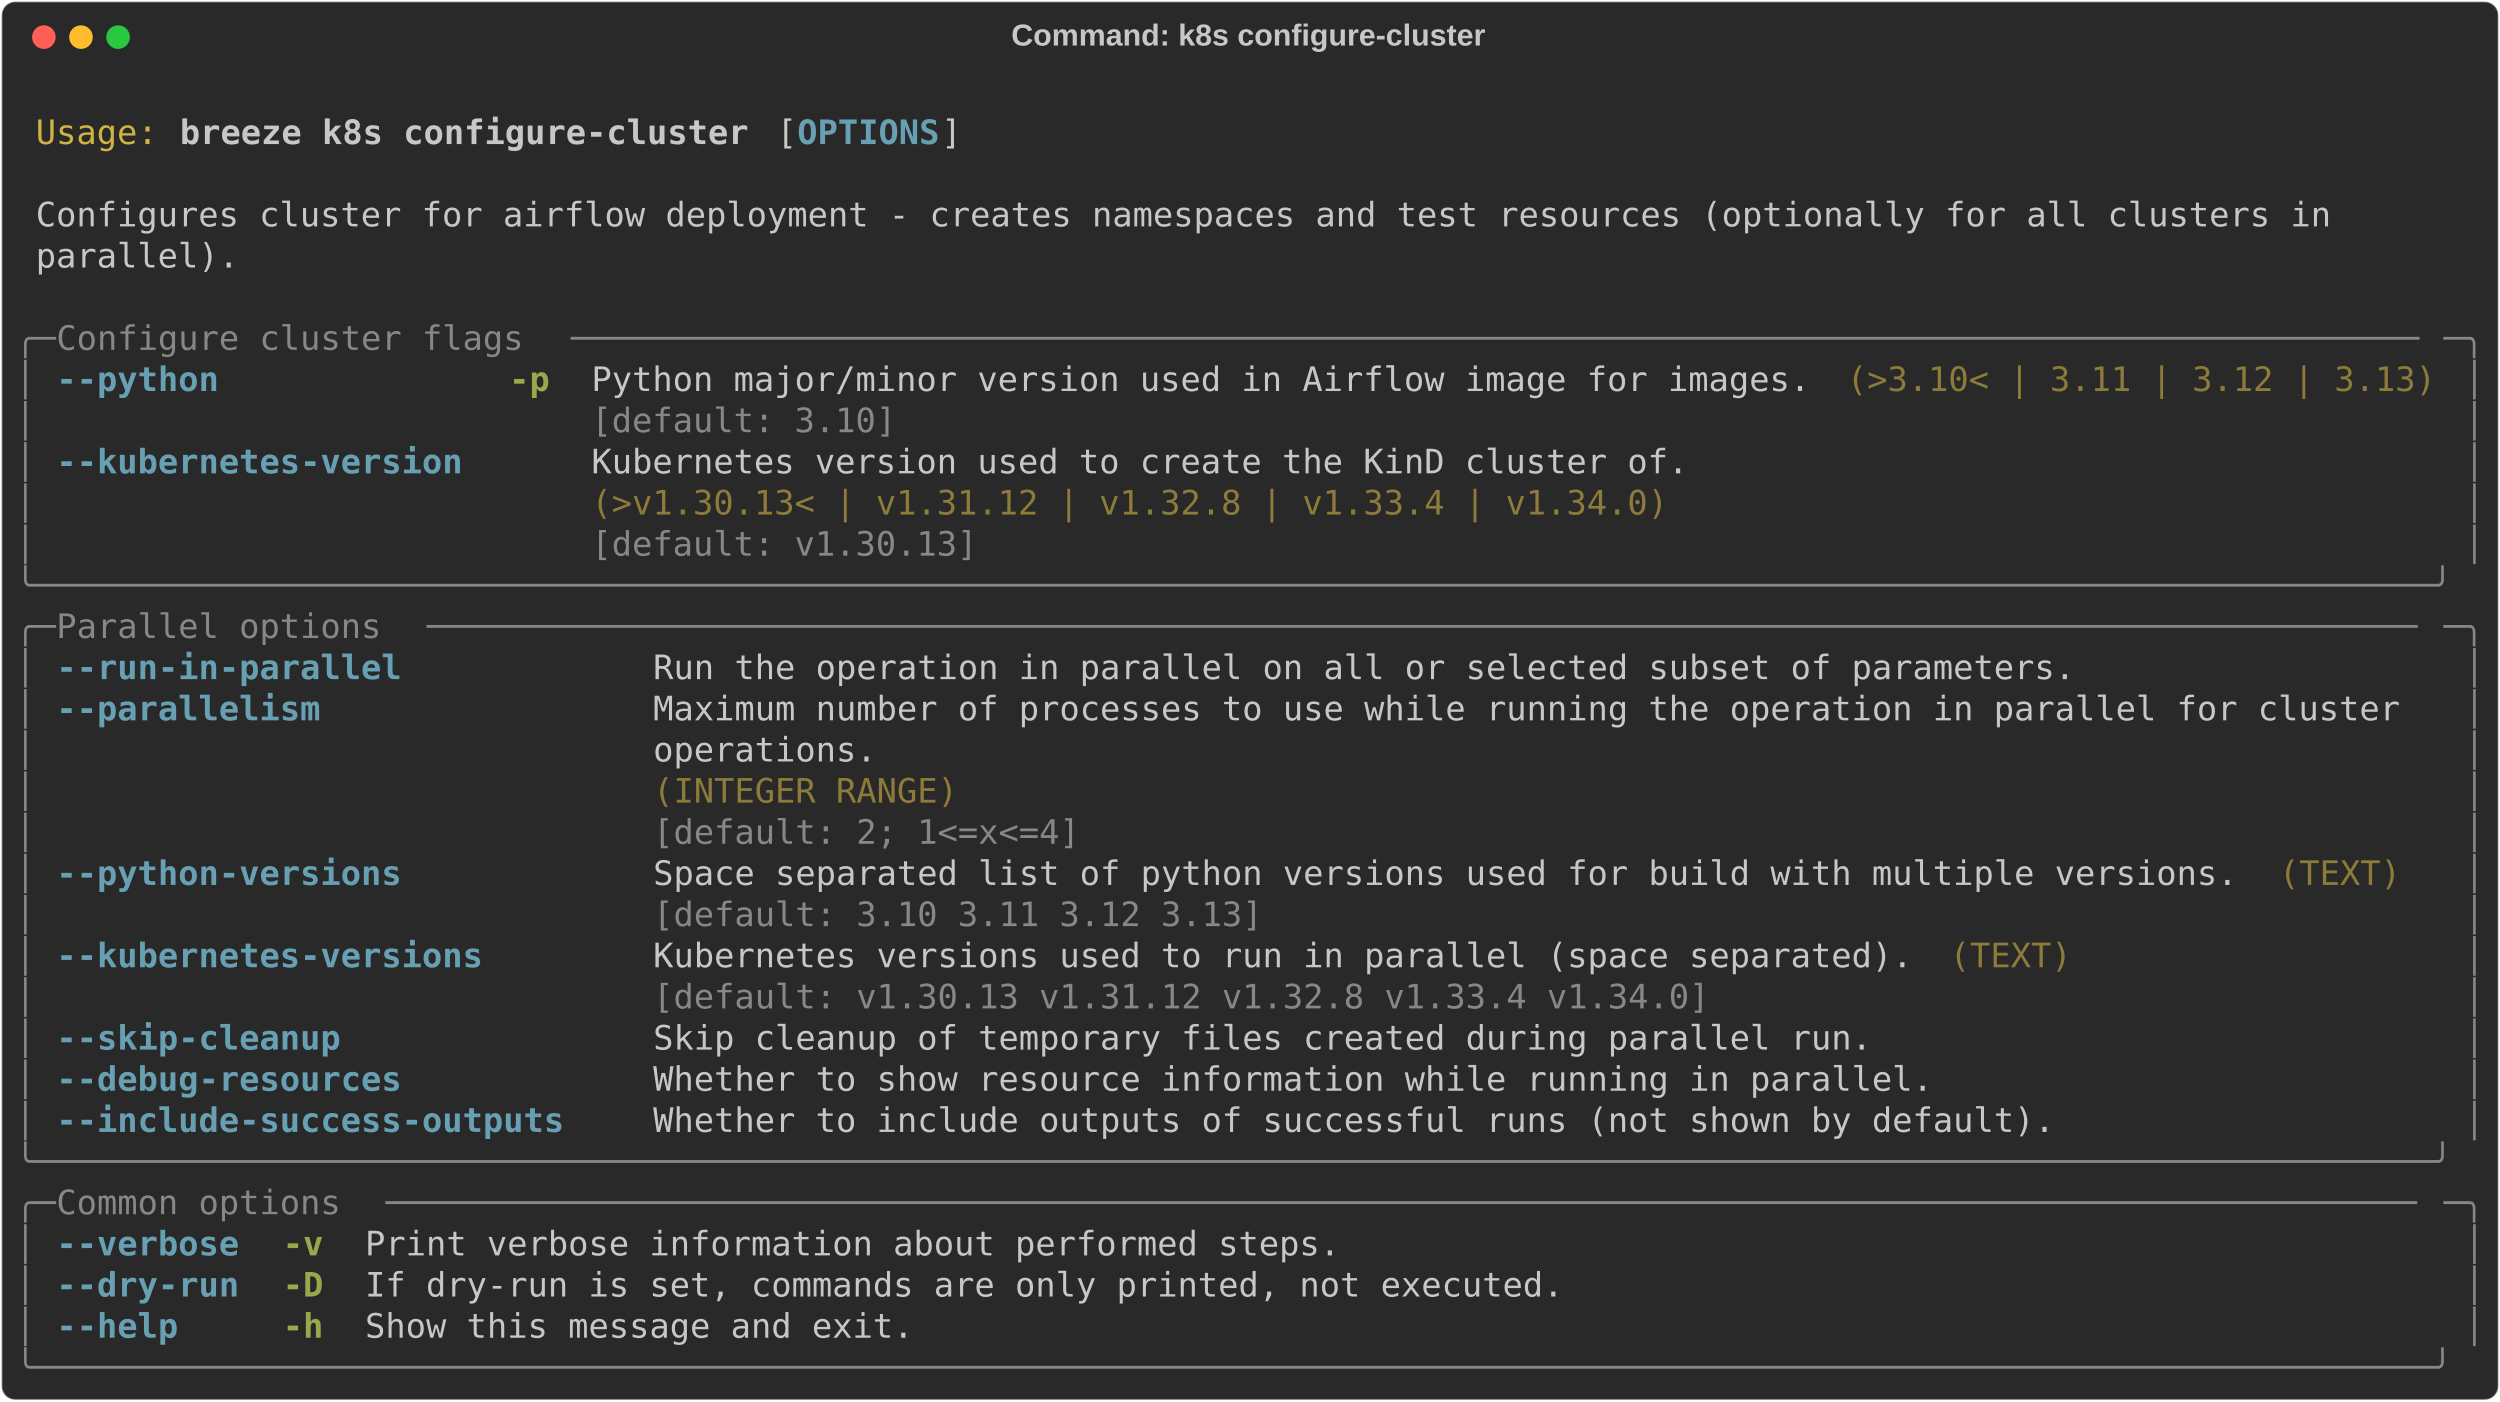
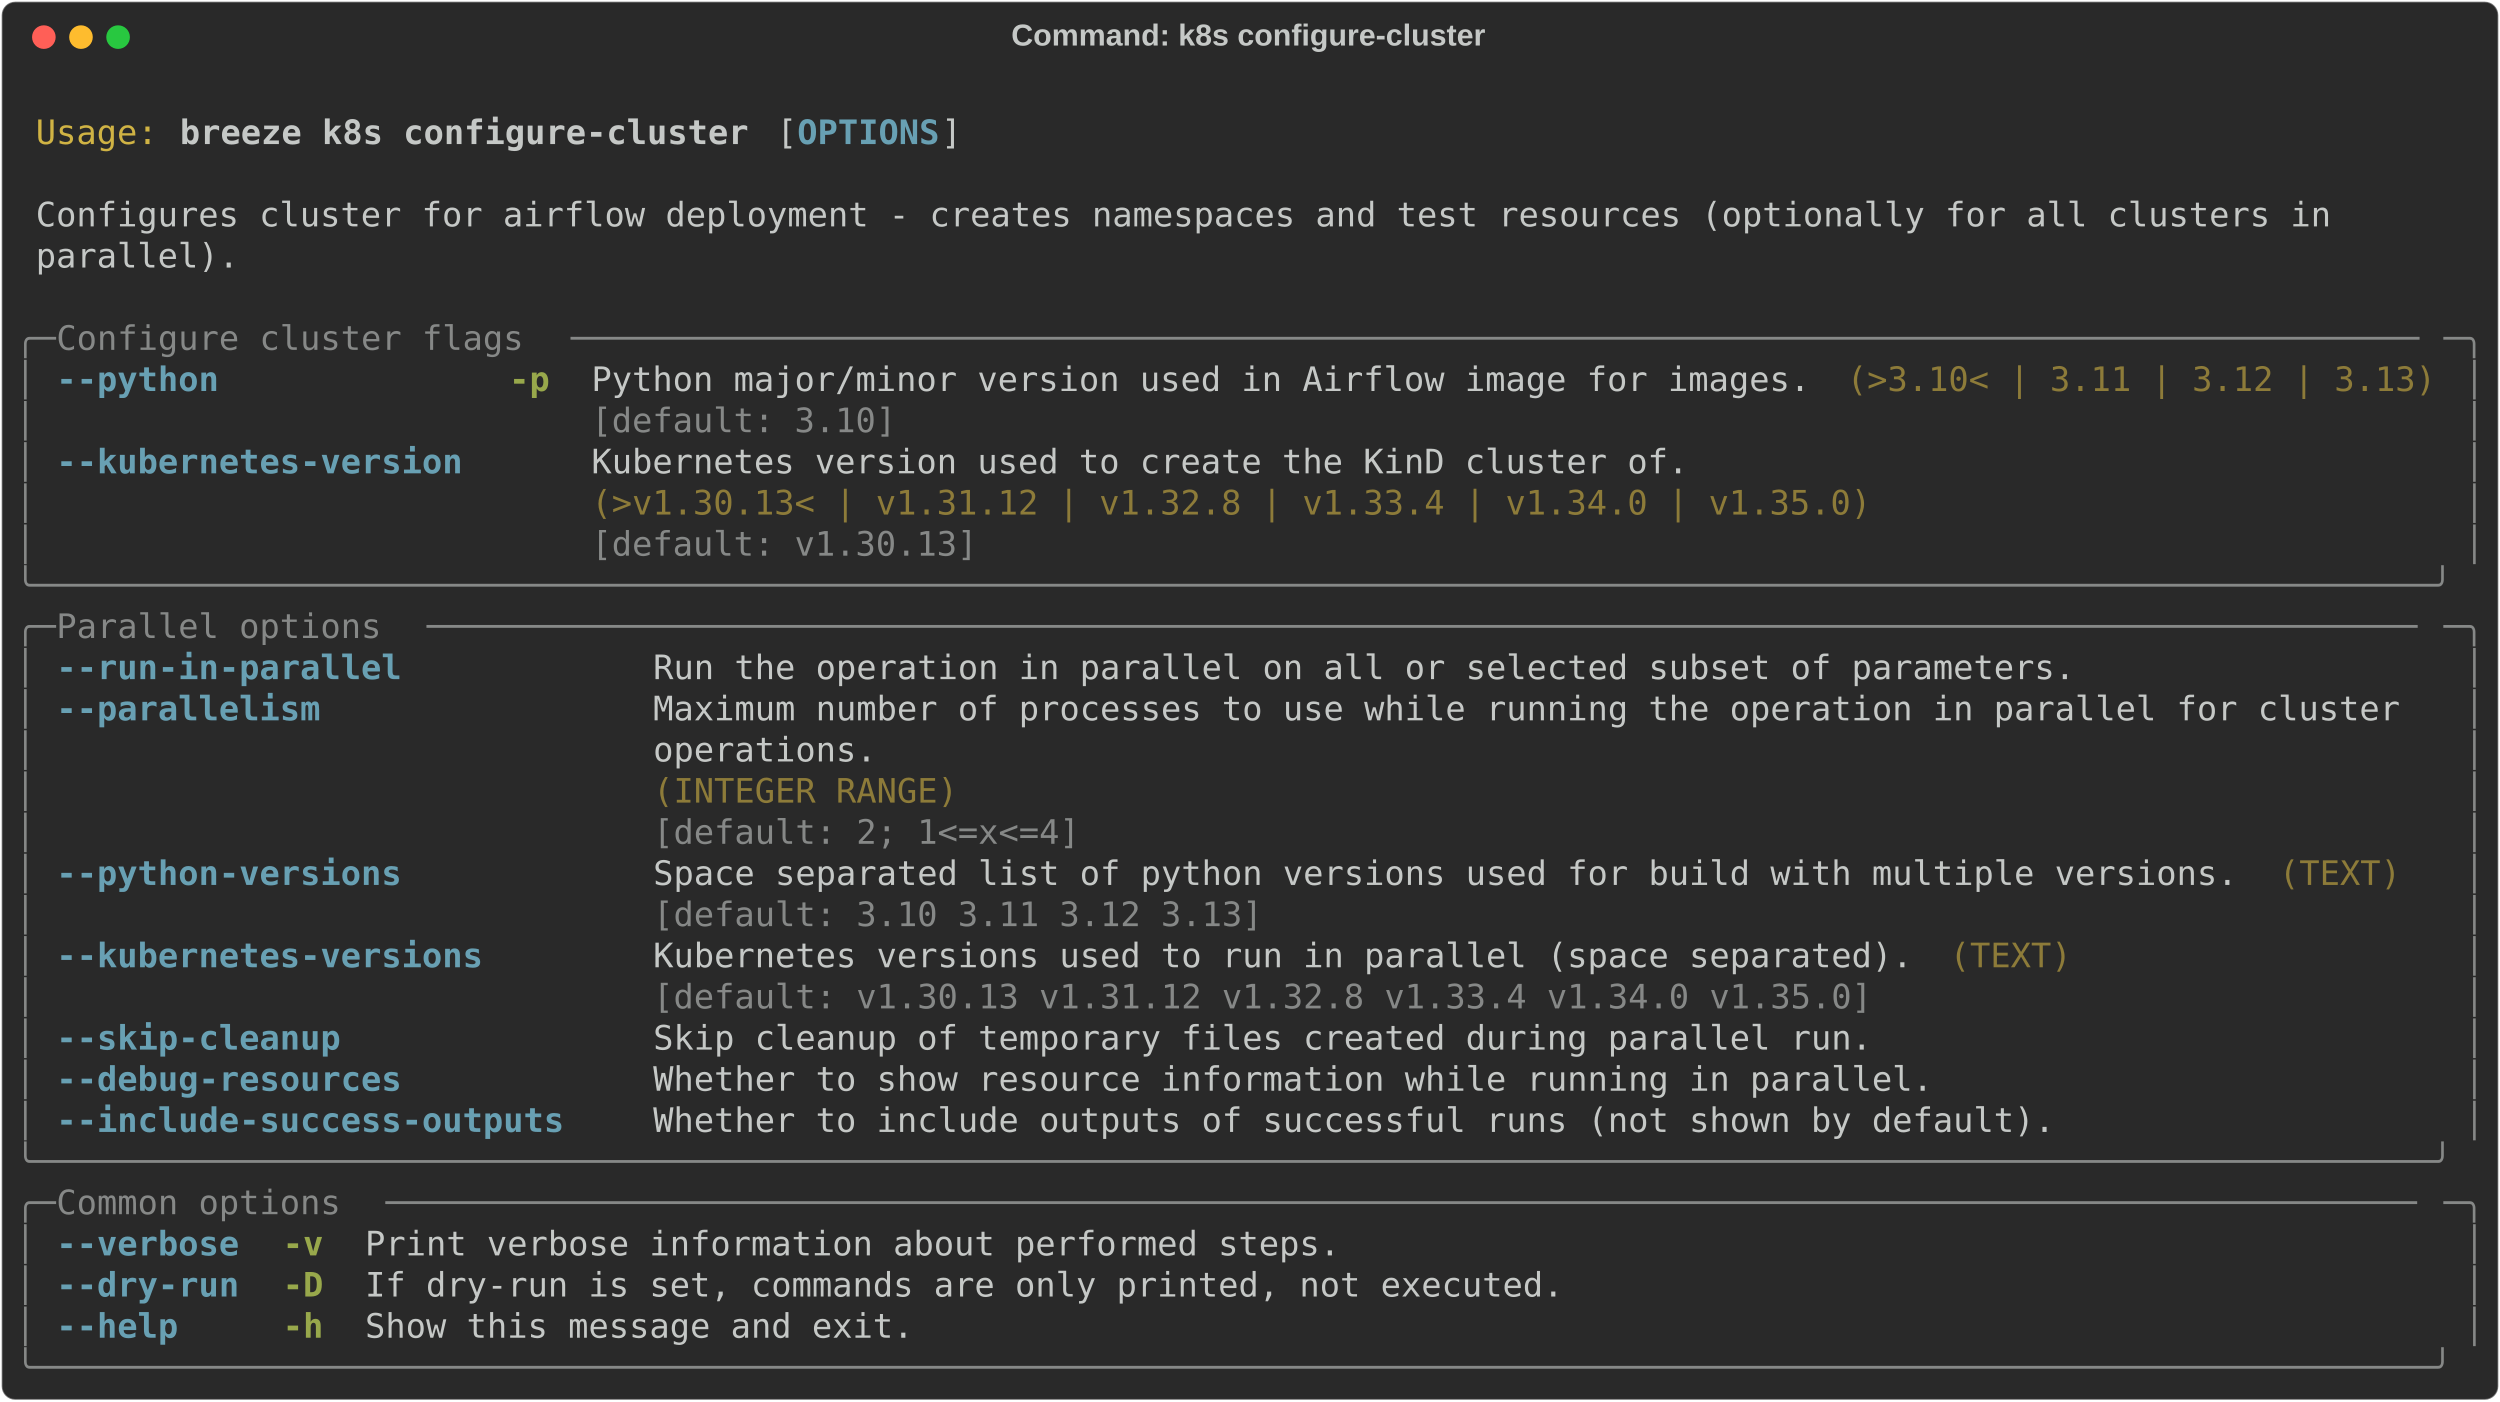
<svg xmlns="http://www.w3.org/2000/svg" class="rich-terminal" viewBox="0 0 1482 830.8">
  <style>

    @font-face {
        font-family: "Fira Code";
        src: local("FiraCode-Regular"),
                url("https://cdnjs.cloudflare.com/ajax/libs/firacode/6.2.0/woff2/FiraCode-Regular.woff2") format("woff2"),
                url("https://cdnjs.cloudflare.com/ajax/libs/firacode/6.2.0/woff/FiraCode-Regular.woff") format("woff");
        font-style: normal;
        font-weight: 400;
    }
    @font-face {
        font-family: "Fira Code";
        src: local("FiraCode-Bold"),
                url("https://cdnjs.cloudflare.com/ajax/libs/firacode/6.2.0/woff2/FiraCode-Bold.woff2") format("woff2"),
                url("https://cdnjs.cloudflare.com/ajax/libs/firacode/6.2.0/woff/FiraCode-Bold.woff") format("woff");
        font-style: bold;
        font-weight: 700;
    }

    .breeze-k8s-configure-cluster-matrix {
        font-family: Fira Code, monospace;
        font-size: 20px;
        line-height: 24.4px;
        font-variant-east-asian: full-width;
    }

    .breeze-k8s-configure-cluster-title {
        font-size: 18px;
        font-weight: bold;
        font-family: arial;
    }

    .breeze-k8s-configure-cluster-r1 { fill: #c5c8c6 }
.breeze-k8s-configure-cluster-r2 { fill: #d0b344 }
.breeze-k8s-configure-cluster-r3 { fill: #c5c8c6;font-weight: bold }
.breeze-k8s-configure-cluster-r4 { fill: #68a0b3;font-weight: bold }
.breeze-k8s-configure-cluster-r5 { fill: #868887 }
.breeze-k8s-configure-cluster-r6 { fill: #98a84b;font-weight: bold }
.breeze-k8s-configure-cluster-r7 { fill: #8d7b39 }
    </style>
  <defs>
    <clipPath id="breeze-k8s-configure-cluster-clip-terminal">
      <rect x="0" y="0" width="1463.0" height="779.8" />
    </clipPath>
    <clipPath id="breeze-k8s-configure-cluster-line-0">
      <rect x="0" y="1.5" width="1464" height="24.65" />
    </clipPath>
    <clipPath id="breeze-k8s-configure-cluster-line-1">
      <rect x="0" y="25.9" width="1464" height="24.65" />
    </clipPath>
    <clipPath id="breeze-k8s-configure-cluster-line-2">
      <rect x="0" y="50.3" width="1464" height="24.65" />
    </clipPath>
    <clipPath id="breeze-k8s-configure-cluster-line-3">
      <rect x="0" y="74.7" width="1464" height="24.65" />
    </clipPath>
    <clipPath id="breeze-k8s-configure-cluster-line-4">
      <rect x="0" y="99.1" width="1464" height="24.65" />
    </clipPath>
    <clipPath id="breeze-k8s-configure-cluster-line-5">
      <rect x="0" y="123.5" width="1464" height="24.65" />
    </clipPath>
    <clipPath id="breeze-k8s-configure-cluster-line-6">
      <rect x="0" y="147.9" width="1464" height="24.65" />
    </clipPath>
    <clipPath id="breeze-k8s-configure-cluster-line-7">
      <rect x="0" y="172.3" width="1464" height="24.65" />
    </clipPath>
    <clipPath id="breeze-k8s-configure-cluster-line-8">
      <rect x="0" y="196.7" width="1464" height="24.65" />
    </clipPath>
    <clipPath id="breeze-k8s-configure-cluster-line-9">
      <rect x="0" y="221.1" width="1464" height="24.65" />
    </clipPath>
    <clipPath id="breeze-k8s-configure-cluster-line-10">
      <rect x="0" y="245.5" width="1464" height="24.65" />
    </clipPath>
    <clipPath id="breeze-k8s-configure-cluster-line-11">
      <rect x="0" y="269.9" width="1464" height="24.65" />
    </clipPath>
    <clipPath id="breeze-k8s-configure-cluster-line-12">
      <rect x="0" y="294.3" width="1464" height="24.65" />
    </clipPath>
    <clipPath id="breeze-k8s-configure-cluster-line-13">
      <rect x="0" y="318.7" width="1464" height="24.65" />
    </clipPath>
    <clipPath id="breeze-k8s-configure-cluster-line-14">
      <rect x="0" y="343.1" width="1464" height="24.65" />
    </clipPath>
    <clipPath id="breeze-k8s-configure-cluster-line-15">
      <rect x="0" y="367.5" width="1464" height="24.65" />
    </clipPath>
    <clipPath id="breeze-k8s-configure-cluster-line-16">
      <rect x="0" y="391.9" width="1464" height="24.65" />
    </clipPath>
    <clipPath id="breeze-k8s-configure-cluster-line-17">
      <rect x="0" y="416.3" width="1464" height="24.65" />
    </clipPath>
    <clipPath id="breeze-k8s-configure-cluster-line-18">
      <rect x="0" y="440.7" width="1464" height="24.65" />
    </clipPath>
    <clipPath id="breeze-k8s-configure-cluster-line-19">
      <rect x="0" y="465.1" width="1464" height="24.65" />
    </clipPath>
    <clipPath id="breeze-k8s-configure-cluster-line-20">
      <rect x="0" y="489.5" width="1464" height="24.65" />
    </clipPath>
    <clipPath id="breeze-k8s-configure-cluster-line-21">
      <rect x="0" y="513.9" width="1464" height="24.65" />
    </clipPath>
    <clipPath id="breeze-k8s-configure-cluster-line-22">
      <rect x="0" y="538.3" width="1464" height="24.65" />
    </clipPath>
    <clipPath id="breeze-k8s-configure-cluster-line-23">
      <rect x="0" y="562.7" width="1464" height="24.65" />
    </clipPath>
    <clipPath id="breeze-k8s-configure-cluster-line-24">
      <rect x="0" y="587.1" width="1464" height="24.65" />
    </clipPath>
    <clipPath id="breeze-k8s-configure-cluster-line-25">
      <rect x="0" y="611.5" width="1464" height="24.65" />
    </clipPath>
    <clipPath id="breeze-k8s-configure-cluster-line-26">
      <rect x="0" y="635.9" width="1464" height="24.65" />
    </clipPath>
    <clipPath id="breeze-k8s-configure-cluster-line-27">
      <rect x="0" y="660.3" width="1464" height="24.65" />
    </clipPath>
    <clipPath id="breeze-k8s-configure-cluster-line-28">
      <rect x="0" y="684.7" width="1464" height="24.65" />
    </clipPath>
    <clipPath id="breeze-k8s-configure-cluster-line-29">
      <rect x="0" y="709.1" width="1464" height="24.65" />
    </clipPath>
    <clipPath id="breeze-k8s-configure-cluster-line-30">
      <rect x="0" y="733.5" width="1464" height="24.65" />
    </clipPath>
  </defs>
  <rect fill="#292929" stroke="rgba(255,255,255,0.35)" stroke-width="1" x="1" y="1" width="1480" height="828.8" rx="8" />
  <text class="breeze-k8s-configure-cluster-title" fill="#c5c8c6" text-anchor="middle" x="740" y="27">Command: k8s configure-cluster</text>
  <g transform="translate(26,22)">
    <circle cx="0" cy="0" r="7" fill="#ff5f57" />
    <circle cx="22" cy="0" r="7" fill="#febc2e" />
    <circle cx="44" cy="0" r="7" fill="#28c840" />
  </g>
  <g transform="translate(9, 41)" clip-path="url(#breeze-k8s-configure-cluster-clip-terminal)">
    <g class="breeze-k8s-configure-cluster-matrix">
      <text class="breeze-k8s-configure-cluster-r1" x="1464" y="20" textLength="12.2" clip-path="url(#breeze-k8s-configure-cluster-line-0)">
</text>
      <text class="breeze-k8s-configure-cluster-r2" x="12.2" y="44.4" textLength="73.2" clip-path="url(#breeze-k8s-configure-cluster-line-1)">Usage:</text>
      <text class="breeze-k8s-configure-cluster-r3" x="97.6" y="44.4" textLength="341.6" clip-path="url(#breeze-k8s-configure-cluster-line-1)">breeze k8s configure-cluster</text>
      <text class="breeze-k8s-configure-cluster-r1" x="451.4" y="44.4" textLength="12.2" clip-path="url(#breeze-k8s-configure-cluster-line-1)">[</text>
      <text class="breeze-k8s-configure-cluster-r4" x="463.6" y="44.4" textLength="85.4" clip-path="url(#breeze-k8s-configure-cluster-line-1)">OPTIONS</text>
      <text class="breeze-k8s-configure-cluster-r1" x="549" y="44.4" textLength="12.2" clip-path="url(#breeze-k8s-configure-cluster-line-1)">]</text>
      <text class="breeze-k8s-configure-cluster-r1" x="1464" y="44.4" textLength="12.2" clip-path="url(#breeze-k8s-configure-cluster-line-1)">
</text>
      <text class="breeze-k8s-configure-cluster-r1" x="1464" y="68.8" textLength="12.2" clip-path="url(#breeze-k8s-configure-cluster-line-2)">
</text>
      <text class="breeze-k8s-configure-cluster-r1" x="12.2" y="93.2" textLength="1390.8" clip-path="url(#breeze-k8s-configure-cluster-line-3)">Configures cluster for airflow deployment - creates namespaces and test resources (optionally for all clusters in </text>
      <text class="breeze-k8s-configure-cluster-r1" x="1464" y="93.2" textLength="12.2" clip-path="url(#breeze-k8s-configure-cluster-line-3)">
</text>
      <text class="breeze-k8s-configure-cluster-r1" x="12.2" y="117.6" textLength="122" clip-path="url(#breeze-k8s-configure-cluster-line-4)">parallel).</text>
      <text class="breeze-k8s-configure-cluster-r1" x="1464" y="117.6" textLength="12.2" clip-path="url(#breeze-k8s-configure-cluster-line-4)">
</text>
      <text class="breeze-k8s-configure-cluster-r1" x="1464" y="142" textLength="12.2" clip-path="url(#breeze-k8s-configure-cluster-line-5)">
</text>
      <text class="breeze-k8s-configure-cluster-r5" x="0" y="166.4" textLength="24.4" clip-path="url(#breeze-k8s-configure-cluster-line-6)">╭─</text>
      <text class="breeze-k8s-configure-cluster-r5" x="24.4" y="166.4" textLength="305" clip-path="url(#breeze-k8s-configure-cluster-line-6)"> Configure cluster flags </text>
      <text class="breeze-k8s-configure-cluster-r5" x="329.4" y="166.4" textLength="1110.2" clip-path="url(#breeze-k8s-configure-cluster-line-6)">───────────────────────────────────────────────────────────────────────────────────────────</text>
      <text class="breeze-k8s-configure-cluster-r5" x="1439.6" y="166.4" textLength="24.4" clip-path="url(#breeze-k8s-configure-cluster-line-6)">─╮</text>
      <text class="breeze-k8s-configure-cluster-r1" x="1464" y="166.4" textLength="12.2" clip-path="url(#breeze-k8s-configure-cluster-line-6)">
</text>
      <text class="breeze-k8s-configure-cluster-r5" x="0" y="190.8" textLength="12.2" clip-path="url(#breeze-k8s-configure-cluster-line-7)">│</text>
      <text class="breeze-k8s-configure-cluster-r4" x="24.4" y="190.8" textLength="97.6" clip-path="url(#breeze-k8s-configure-cluster-line-7)">--python</text>
      <text class="breeze-k8s-configure-cluster-r6" x="292.8" y="190.8" textLength="24.4" clip-path="url(#breeze-k8s-configure-cluster-line-7)">-p</text>
      <text class="breeze-k8s-configure-cluster-r1" x="341.6" y="190.8" textLength="732" clip-path="url(#breeze-k8s-configure-cluster-line-7)">Python major/minor version used in Airflow image for images.</text>
      <text class="breeze-k8s-configure-cluster-r7" x="1085.8" y="190.8" textLength="353.8" clip-path="url(#breeze-k8s-configure-cluster-line-7)">(&gt;3.10&lt; | 3.11 | 3.12 | 3.13)</text>
      <text class="breeze-k8s-configure-cluster-r5" x="1451.8" y="190.8" textLength="12.2" clip-path="url(#breeze-k8s-configure-cluster-line-7)">│</text>
      <text class="breeze-k8s-configure-cluster-r1" x="1464" y="190.8" textLength="12.2" clip-path="url(#breeze-k8s-configure-cluster-line-7)">
</text>
      <text class="breeze-k8s-configure-cluster-r5" x="0" y="215.2" textLength="12.2" clip-path="url(#breeze-k8s-configure-cluster-line-8)">│</text>
      <text class="breeze-k8s-configure-cluster-r5" x="341.6" y="215.2" textLength="732" clip-path="url(#breeze-k8s-configure-cluster-line-8)">[default: 3.10]                                             </text>
      <text class="breeze-k8s-configure-cluster-r5" x="1451.8" y="215.2" textLength="12.2" clip-path="url(#breeze-k8s-configure-cluster-line-8)">│</text>
      <text class="breeze-k8s-configure-cluster-r1" x="1464" y="215.2" textLength="12.2" clip-path="url(#breeze-k8s-configure-cluster-line-8)">
</text>
      <text class="breeze-k8s-configure-cluster-r5" x="0" y="239.6" textLength="12.2" clip-path="url(#breeze-k8s-configure-cluster-line-9)">│</text>
      <text class="breeze-k8s-configure-cluster-r4" x="24.4" y="239.6" textLength="244" clip-path="url(#breeze-k8s-configure-cluster-line-9)">--kubernetes-version</text>
-       <text class="breeze-k8s-configure-cluster-r1" x="341.6" y="239.6" textLength="658.8" clip-path="url(#breeze-k8s-configure-cluster-line-9)">Kubernetes version used to create the KinD cluster of.</text>
+       <text class="breeze-k8s-configure-cluster-r1" x="341.6" y="239.6" textLength="768.6" clip-path="url(#breeze-k8s-configure-cluster-line-9)">Kubernetes version used to create the KinD cluster of.         </text>
      <text class="breeze-k8s-configure-cluster-r5" x="1451.8" y="239.6" textLength="12.2" clip-path="url(#breeze-k8s-configure-cluster-line-9)">│</text>
      <text class="breeze-k8s-configure-cluster-r1" x="1464" y="239.6" textLength="12.2" clip-path="url(#breeze-k8s-configure-cluster-line-9)">
</text>
      <text class="breeze-k8s-configure-cluster-r5" x="0" y="264" textLength="12.2" clip-path="url(#breeze-k8s-configure-cluster-line-10)">│</text>
-       <text class="breeze-k8s-configure-cluster-r7" x="341.6" y="264" textLength="658.8" clip-path="url(#breeze-k8s-configure-cluster-line-10)">(&gt;v1.30.13&lt; | v1.31.12 | v1.32.8 | v1.33.4 | v1.34.0) </text>
+       <text class="breeze-k8s-configure-cluster-r7" x="341.6" y="264" textLength="768.6" clip-path="url(#breeze-k8s-configure-cluster-line-10)">(&gt;v1.30.13&lt; | v1.31.12 | v1.32.8 | v1.33.4 | v1.34.0 | v1.35.0)</text>
      <text class="breeze-k8s-configure-cluster-r5" x="1451.8" y="264" textLength="12.2" clip-path="url(#breeze-k8s-configure-cluster-line-10)">│</text>
      <text class="breeze-k8s-configure-cluster-r1" x="1464" y="264" textLength="12.2" clip-path="url(#breeze-k8s-configure-cluster-line-10)">
</text>
      <text class="breeze-k8s-configure-cluster-r5" x="0" y="288.4" textLength="12.2" clip-path="url(#breeze-k8s-configure-cluster-line-11)">│</text>
-       <text class="breeze-k8s-configure-cluster-r5" x="341.6" y="288.4" textLength="658.8" clip-path="url(#breeze-k8s-configure-cluster-line-11)">[default: v1.30.13]                                   </text>
+       <text class="breeze-k8s-configure-cluster-r5" x="341.6" y="288.4" textLength="768.6" clip-path="url(#breeze-k8s-configure-cluster-line-11)">[default: v1.30.13]                                            </text>
      <text class="breeze-k8s-configure-cluster-r5" x="1451.8" y="288.4" textLength="12.2" clip-path="url(#breeze-k8s-configure-cluster-line-11)">│</text>
      <text class="breeze-k8s-configure-cluster-r1" x="1464" y="288.4" textLength="12.2" clip-path="url(#breeze-k8s-configure-cluster-line-11)">
</text>
      <text class="breeze-k8s-configure-cluster-r5" x="0" y="312.8" textLength="1464" clip-path="url(#breeze-k8s-configure-cluster-line-12)">╰──────────────────────────────────────────────────────────────────────────────────────────────────────────────────────╯</text>
      <text class="breeze-k8s-configure-cluster-r1" x="1464" y="312.8" textLength="12.2" clip-path="url(#breeze-k8s-configure-cluster-line-12)">
</text>
      <text class="breeze-k8s-configure-cluster-r5" x="0" y="337.2" textLength="24.4" clip-path="url(#breeze-k8s-configure-cluster-line-13)">╭─</text>
      <text class="breeze-k8s-configure-cluster-r5" x="24.4" y="337.2" textLength="219.6" clip-path="url(#breeze-k8s-configure-cluster-line-13)"> Parallel options </text>
      <text class="breeze-k8s-configure-cluster-r5" x="244" y="337.2" textLength="1195.6" clip-path="url(#breeze-k8s-configure-cluster-line-13)">──────────────────────────────────────────────────────────────────────────────────────────────────</text>
      <text class="breeze-k8s-configure-cluster-r5" x="1439.6" y="337.2" textLength="24.4" clip-path="url(#breeze-k8s-configure-cluster-line-13)">─╮</text>
      <text class="breeze-k8s-configure-cluster-r1" x="1464" y="337.2" textLength="12.2" clip-path="url(#breeze-k8s-configure-cluster-line-13)">
</text>
      <text class="breeze-k8s-configure-cluster-r5" x="0" y="361.6" textLength="12.2" clip-path="url(#breeze-k8s-configure-cluster-line-14)">│</text>
      <text class="breeze-k8s-configure-cluster-r4" x="24.4" y="361.6" textLength="207.4" clip-path="url(#breeze-k8s-configure-cluster-line-14)">--run-in-parallel</text>
      <text class="breeze-k8s-configure-cluster-r1" x="378.2" y="361.6" textLength="854" clip-path="url(#breeze-k8s-configure-cluster-line-14)">Run the operation in parallel on all or selected subset of parameters.</text>
      <text class="breeze-k8s-configure-cluster-r5" x="1451.8" y="361.6" textLength="12.2" clip-path="url(#breeze-k8s-configure-cluster-line-14)">│</text>
      <text class="breeze-k8s-configure-cluster-r1" x="1464" y="361.6" textLength="12.2" clip-path="url(#breeze-k8s-configure-cluster-line-14)">
</text>
      <text class="breeze-k8s-configure-cluster-r5" x="0" y="386" textLength="12.2" clip-path="url(#breeze-k8s-configure-cluster-line-15)">│</text>
      <text class="breeze-k8s-configure-cluster-r4" x="24.4" y="386" textLength="158.6" clip-path="url(#breeze-k8s-configure-cluster-line-15)">--parallelism</text>
      <text class="breeze-k8s-configure-cluster-r1" x="378.2" y="386" textLength="1061.4" clip-path="url(#breeze-k8s-configure-cluster-line-15)">Maximum number of processes to use while running the operation in parallel for cluster </text>
      <text class="breeze-k8s-configure-cluster-r5" x="1451.8" y="386" textLength="12.2" clip-path="url(#breeze-k8s-configure-cluster-line-15)">│</text>
      <text class="breeze-k8s-configure-cluster-r1" x="1464" y="386" textLength="12.2" clip-path="url(#breeze-k8s-configure-cluster-line-15)">
</text>
      <text class="breeze-k8s-configure-cluster-r5" x="0" y="410.4" textLength="12.2" clip-path="url(#breeze-k8s-configure-cluster-line-16)">│</text>
      <text class="breeze-k8s-configure-cluster-r1" x="378.2" y="410.4" textLength="1061.4" clip-path="url(#breeze-k8s-configure-cluster-line-16)">operations.                                                                            </text>
      <text class="breeze-k8s-configure-cluster-r5" x="1451.8" y="410.4" textLength="12.2" clip-path="url(#breeze-k8s-configure-cluster-line-16)">│</text>
      <text class="breeze-k8s-configure-cluster-r1" x="1464" y="410.4" textLength="12.2" clip-path="url(#breeze-k8s-configure-cluster-line-16)">
</text>
      <text class="breeze-k8s-configure-cluster-r5" x="0" y="434.8" textLength="12.2" clip-path="url(#breeze-k8s-configure-cluster-line-17)">│</text>
      <text class="breeze-k8s-configure-cluster-r7" x="378.2" y="434.8" textLength="1061.4" clip-path="url(#breeze-k8s-configure-cluster-line-17)">(INTEGER RANGE)                                                                        </text>
      <text class="breeze-k8s-configure-cluster-r5" x="1451.8" y="434.8" textLength="12.2" clip-path="url(#breeze-k8s-configure-cluster-line-17)">│</text>
      <text class="breeze-k8s-configure-cluster-r1" x="1464" y="434.8" textLength="12.2" clip-path="url(#breeze-k8s-configure-cluster-line-17)">
</text>
      <text class="breeze-k8s-configure-cluster-r5" x="0" y="459.2" textLength="12.2" clip-path="url(#breeze-k8s-configure-cluster-line-18)">│</text>
      <text class="breeze-k8s-configure-cluster-r5" x="378.2" y="459.2" textLength="1061.4" clip-path="url(#breeze-k8s-configure-cluster-line-18)">[default: 2; 1&lt;=x&lt;=4]                                                                  </text>
      <text class="breeze-k8s-configure-cluster-r5" x="1451.8" y="459.2" textLength="12.2" clip-path="url(#breeze-k8s-configure-cluster-line-18)">│</text>
      <text class="breeze-k8s-configure-cluster-r1" x="1464" y="459.2" textLength="12.2" clip-path="url(#breeze-k8s-configure-cluster-line-18)">
</text>
      <text class="breeze-k8s-configure-cluster-r5" x="0" y="483.6" textLength="12.2" clip-path="url(#breeze-k8s-configure-cluster-line-19)">│</text>
      <text class="breeze-k8s-configure-cluster-r4" x="24.4" y="483.6" textLength="207.4" clip-path="url(#breeze-k8s-configure-cluster-line-19)">--python-versions</text>
      <text class="breeze-k8s-configure-cluster-r1" x="378.2" y="483.6" textLength="951.6" clip-path="url(#breeze-k8s-configure-cluster-line-19)">Space separated list of python versions used for build with multiple versions.</text>
      <text class="breeze-k8s-configure-cluster-r7" x="1342" y="483.6" textLength="73.2" clip-path="url(#breeze-k8s-configure-cluster-line-19)">(TEXT)</text>
      <text class="breeze-k8s-configure-cluster-r5" x="1451.8" y="483.6" textLength="12.2" clip-path="url(#breeze-k8s-configure-cluster-line-19)">│</text>
      <text class="breeze-k8s-configure-cluster-r1" x="1464" y="483.6" textLength="12.2" clip-path="url(#breeze-k8s-configure-cluster-line-19)">
</text>
      <text class="breeze-k8s-configure-cluster-r5" x="0" y="508" textLength="12.2" clip-path="url(#breeze-k8s-configure-cluster-line-20)">│</text>
      <text class="breeze-k8s-configure-cluster-r5" x="378.2" y="508" textLength="951.6" clip-path="url(#breeze-k8s-configure-cluster-line-20)">[default: 3.10 3.11 3.12 3.13]                                                </text>
      <text class="breeze-k8s-configure-cluster-r5" x="1451.8" y="508" textLength="12.2" clip-path="url(#breeze-k8s-configure-cluster-line-20)">│</text>
      <text class="breeze-k8s-configure-cluster-r1" x="1464" y="508" textLength="12.2" clip-path="url(#breeze-k8s-configure-cluster-line-20)">
</text>
      <text class="breeze-k8s-configure-cluster-r5" x="0" y="532.4" textLength="12.2" clip-path="url(#breeze-k8s-configure-cluster-line-21)">│</text>
      <text class="breeze-k8s-configure-cluster-r4" x="24.4" y="532.4" textLength="256.2" clip-path="url(#breeze-k8s-configure-cluster-line-21)">--kubernetes-versions</text>
      <text class="breeze-k8s-configure-cluster-r1" x="378.2" y="532.4" textLength="756.4" clip-path="url(#breeze-k8s-configure-cluster-line-21)">Kubernetes versions used to run in parallel (space separated).</text>
      <text class="breeze-k8s-configure-cluster-r7" x="1146.8" y="532.4" textLength="73.2" clip-path="url(#breeze-k8s-configure-cluster-line-21)">(TEXT)</text>
      <text class="breeze-k8s-configure-cluster-r5" x="1451.8" y="532.4" textLength="12.2" clip-path="url(#breeze-k8s-configure-cluster-line-21)">│</text>
      <text class="breeze-k8s-configure-cluster-r1" x="1464" y="532.4" textLength="12.2" clip-path="url(#breeze-k8s-configure-cluster-line-21)">
</text>
      <text class="breeze-k8s-configure-cluster-r5" x="0" y="556.8" textLength="12.2" clip-path="url(#breeze-k8s-configure-cluster-line-22)">│</text>
-       <text class="breeze-k8s-configure-cluster-r5" x="378.2" y="556.8" textLength="756.4" clip-path="url(#breeze-k8s-configure-cluster-line-22)">[default: v1.30.13 v1.31.12 v1.32.8 v1.33.4 v1.34.0]          </text>
+       <text class="breeze-k8s-configure-cluster-r5" x="378.2" y="556.8" textLength="756.4" clip-path="url(#breeze-k8s-configure-cluster-line-22)">[default: v1.30.13 v1.31.12 v1.32.8 v1.33.4 v1.34.0 v1.35.0]  </text>
      <text class="breeze-k8s-configure-cluster-r5" x="1451.8" y="556.8" textLength="12.2" clip-path="url(#breeze-k8s-configure-cluster-line-22)">│</text>
      <text class="breeze-k8s-configure-cluster-r1" x="1464" y="556.8" textLength="12.2" clip-path="url(#breeze-k8s-configure-cluster-line-22)">
</text>
      <text class="breeze-k8s-configure-cluster-r5" x="0" y="581.2" textLength="12.2" clip-path="url(#breeze-k8s-configure-cluster-line-23)">│</text>
      <text class="breeze-k8s-configure-cluster-r4" x="24.4" y="581.2" textLength="170.8" clip-path="url(#breeze-k8s-configure-cluster-line-23)">--skip-cleanup</text>
      <text class="breeze-k8s-configure-cluster-r1" x="378.2" y="581.2" textLength="732" clip-path="url(#breeze-k8s-configure-cluster-line-23)">Skip cleanup of temporary files created during parallel run.</text>
      <text class="breeze-k8s-configure-cluster-r5" x="1451.8" y="581.2" textLength="12.2" clip-path="url(#breeze-k8s-configure-cluster-line-23)">│</text>
      <text class="breeze-k8s-configure-cluster-r1" x="1464" y="581.2" textLength="12.2" clip-path="url(#breeze-k8s-configure-cluster-line-23)">
</text>
      <text class="breeze-k8s-configure-cluster-r5" x="0" y="605.6" textLength="12.2" clip-path="url(#breeze-k8s-configure-cluster-line-24)">│</text>
      <text class="breeze-k8s-configure-cluster-r4" x="24.4" y="605.6" textLength="207.4" clip-path="url(#breeze-k8s-configure-cluster-line-24)">--debug-resources</text>
      <text class="breeze-k8s-configure-cluster-r1" x="378.2" y="605.6" textLength="768.6" clip-path="url(#breeze-k8s-configure-cluster-line-24)">Whether to show resource information while running in parallel.</text>
      <text class="breeze-k8s-configure-cluster-r5" x="1451.8" y="605.6" textLength="12.2" clip-path="url(#breeze-k8s-configure-cluster-line-24)">│</text>
      <text class="breeze-k8s-configure-cluster-r1" x="1464" y="605.6" textLength="12.2" clip-path="url(#breeze-k8s-configure-cluster-line-24)">
</text>
      <text class="breeze-k8s-configure-cluster-r5" x="0" y="630" textLength="12.2" clip-path="url(#breeze-k8s-configure-cluster-line-25)">│</text>
      <text class="breeze-k8s-configure-cluster-r4" x="24.4" y="630" textLength="305" clip-path="url(#breeze-k8s-configure-cluster-line-25)">--include-success-outputs</text>
      <text class="breeze-k8s-configure-cluster-r1" x="378.2" y="630" textLength="841.8" clip-path="url(#breeze-k8s-configure-cluster-line-25)">Whether to include outputs of successful runs (not shown by default).</text>
      <text class="breeze-k8s-configure-cluster-r5" x="1451.8" y="630" textLength="12.2" clip-path="url(#breeze-k8s-configure-cluster-line-25)">│</text>
      <text class="breeze-k8s-configure-cluster-r1" x="1464" y="630" textLength="12.2" clip-path="url(#breeze-k8s-configure-cluster-line-25)">
</text>
      <text class="breeze-k8s-configure-cluster-r5" x="0" y="654.4" textLength="1464" clip-path="url(#breeze-k8s-configure-cluster-line-26)">╰──────────────────────────────────────────────────────────────────────────────────────────────────────────────────────╯</text>
      <text class="breeze-k8s-configure-cluster-r1" x="1464" y="654.4" textLength="12.2" clip-path="url(#breeze-k8s-configure-cluster-line-26)">
</text>
      <text class="breeze-k8s-configure-cluster-r5" x="0" y="678.8" textLength="24.4" clip-path="url(#breeze-k8s-configure-cluster-line-27)">╭─</text>
      <text class="breeze-k8s-configure-cluster-r5" x="24.4" y="678.8" textLength="195.2" clip-path="url(#breeze-k8s-configure-cluster-line-27)"> Common options </text>
      <text class="breeze-k8s-configure-cluster-r5" x="219.6" y="678.8" textLength="1220" clip-path="url(#breeze-k8s-configure-cluster-line-27)">────────────────────────────────────────────────────────────────────────────────────────────────────</text>
      <text class="breeze-k8s-configure-cluster-r5" x="1439.6" y="678.8" textLength="24.4" clip-path="url(#breeze-k8s-configure-cluster-line-27)">─╮</text>
      <text class="breeze-k8s-configure-cluster-r1" x="1464" y="678.8" textLength="12.2" clip-path="url(#breeze-k8s-configure-cluster-line-27)">
</text>
      <text class="breeze-k8s-configure-cluster-r5" x="0" y="703.2" textLength="12.2" clip-path="url(#breeze-k8s-configure-cluster-line-28)">│</text>
      <text class="breeze-k8s-configure-cluster-r4" x="24.4" y="703.2" textLength="109.8" clip-path="url(#breeze-k8s-configure-cluster-line-28)">--verbose</text>
      <text class="breeze-k8s-configure-cluster-r6" x="158.6" y="703.2" textLength="24.4" clip-path="url(#breeze-k8s-configure-cluster-line-28)">-v</text>
      <text class="breeze-k8s-configure-cluster-r1" x="207.4" y="703.2" textLength="585.6" clip-path="url(#breeze-k8s-configure-cluster-line-28)">Print verbose information about performed steps.</text>
      <text class="breeze-k8s-configure-cluster-r5" x="1451.8" y="703.2" textLength="12.2" clip-path="url(#breeze-k8s-configure-cluster-line-28)">│</text>
      <text class="breeze-k8s-configure-cluster-r1" x="1464" y="703.2" textLength="12.2" clip-path="url(#breeze-k8s-configure-cluster-line-28)">
</text>
      <text class="breeze-k8s-configure-cluster-r5" x="0" y="727.6" textLength="12.2" clip-path="url(#breeze-k8s-configure-cluster-line-29)">│</text>
      <text class="breeze-k8s-configure-cluster-r4" x="24.4" y="727.6" textLength="109.8" clip-path="url(#breeze-k8s-configure-cluster-line-29)">--dry-run</text>
      <text class="breeze-k8s-configure-cluster-r6" x="158.6" y="727.6" textLength="24.4" clip-path="url(#breeze-k8s-configure-cluster-line-29)">-D</text>
      <text class="breeze-k8s-configure-cluster-r1" x="207.4" y="727.6" textLength="719.8" clip-path="url(#breeze-k8s-configure-cluster-line-29)">If dry-run is set, commands are only printed, not executed.</text>
      <text class="breeze-k8s-configure-cluster-r5" x="1451.8" y="727.6" textLength="12.2" clip-path="url(#breeze-k8s-configure-cluster-line-29)">│</text>
      <text class="breeze-k8s-configure-cluster-r1" x="1464" y="727.6" textLength="12.2" clip-path="url(#breeze-k8s-configure-cluster-line-29)">
</text>
      <text class="breeze-k8s-configure-cluster-r5" x="0" y="752" textLength="12.2" clip-path="url(#breeze-k8s-configure-cluster-line-30)">│</text>
      <text class="breeze-k8s-configure-cluster-r4" x="24.4" y="752" textLength="73.2" clip-path="url(#breeze-k8s-configure-cluster-line-30)">--help</text>
      <text class="breeze-k8s-configure-cluster-r6" x="158.6" y="752" textLength="24.4" clip-path="url(#breeze-k8s-configure-cluster-line-30)">-h</text>
      <text class="breeze-k8s-configure-cluster-r1" x="207.4" y="752" textLength="329.4" clip-path="url(#breeze-k8s-configure-cluster-line-30)">Show this message and exit.</text>
      <text class="breeze-k8s-configure-cluster-r5" x="1451.8" y="752" textLength="12.2" clip-path="url(#breeze-k8s-configure-cluster-line-30)">│</text>
      <text class="breeze-k8s-configure-cluster-r1" x="1464" y="752" textLength="12.2" clip-path="url(#breeze-k8s-configure-cluster-line-30)">
</text>
      <text class="breeze-k8s-configure-cluster-r5" x="0" y="776.4" textLength="1464" clip-path="url(#breeze-k8s-configure-cluster-line-31)">╰──────────────────────────────────────────────────────────────────────────────────────────────────────────────────────╯</text>
      <text class="breeze-k8s-configure-cluster-r1" x="1464" y="776.4" textLength="12.2" clip-path="url(#breeze-k8s-configure-cluster-line-31)">
</text>
    </g>
  </g>
</svg>
